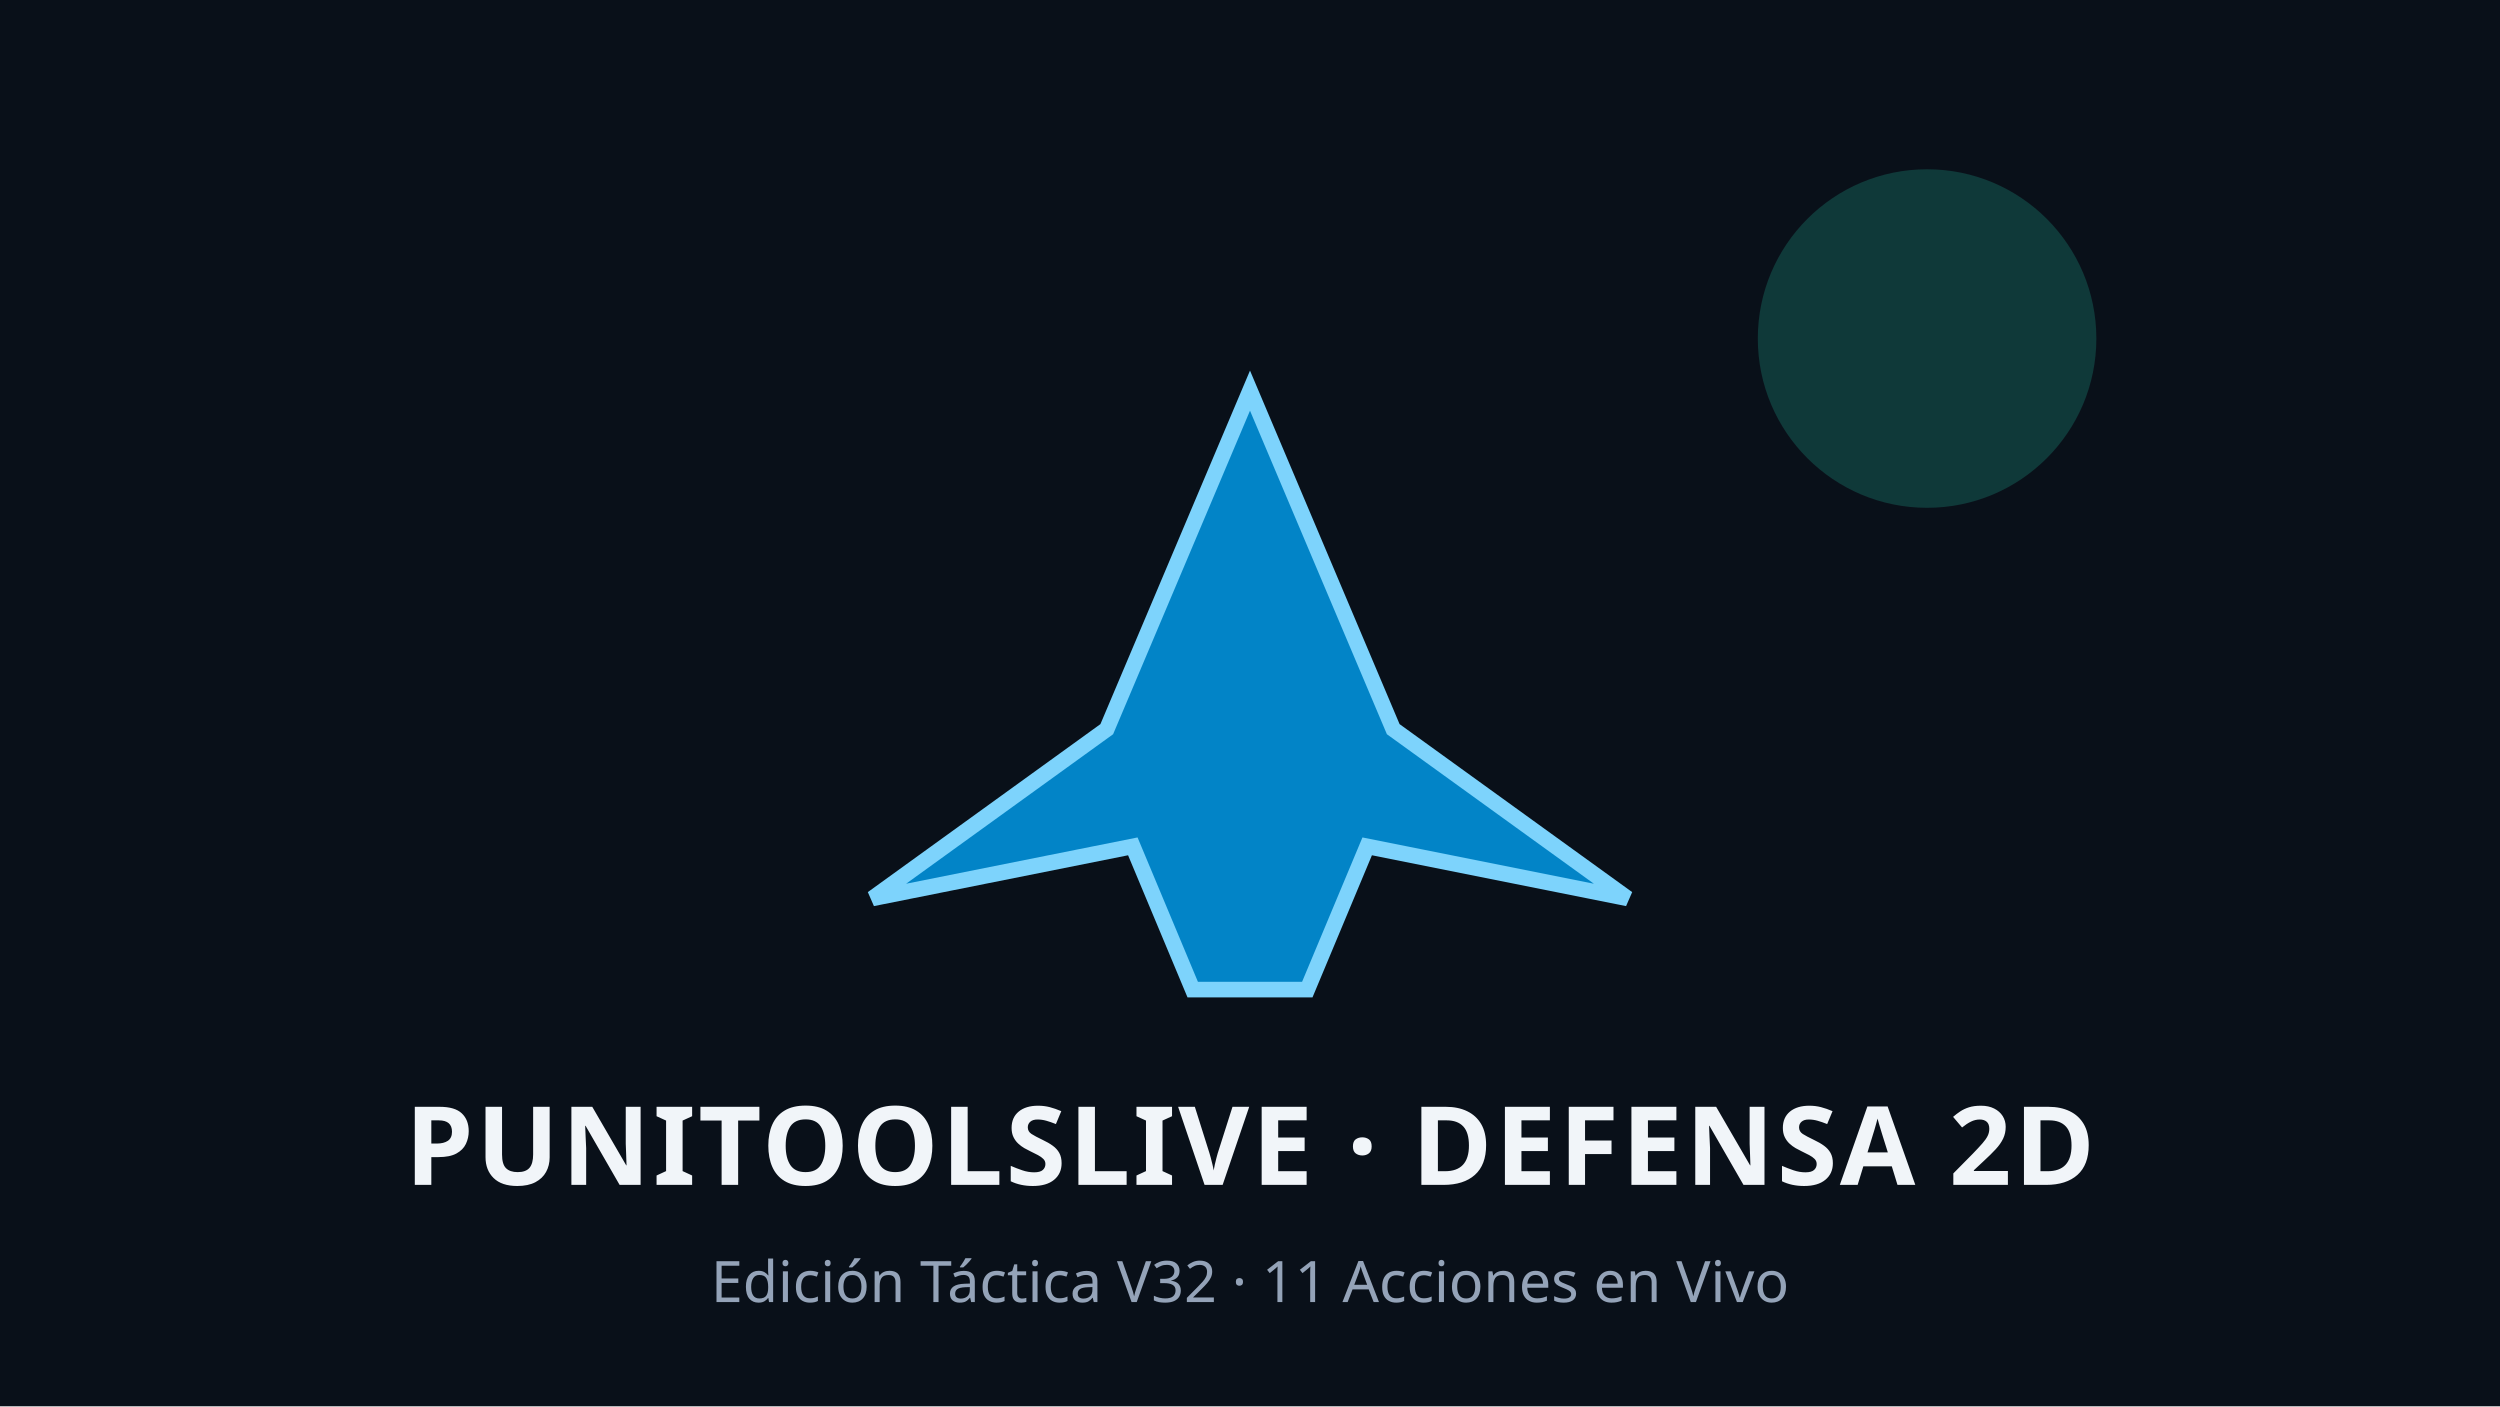
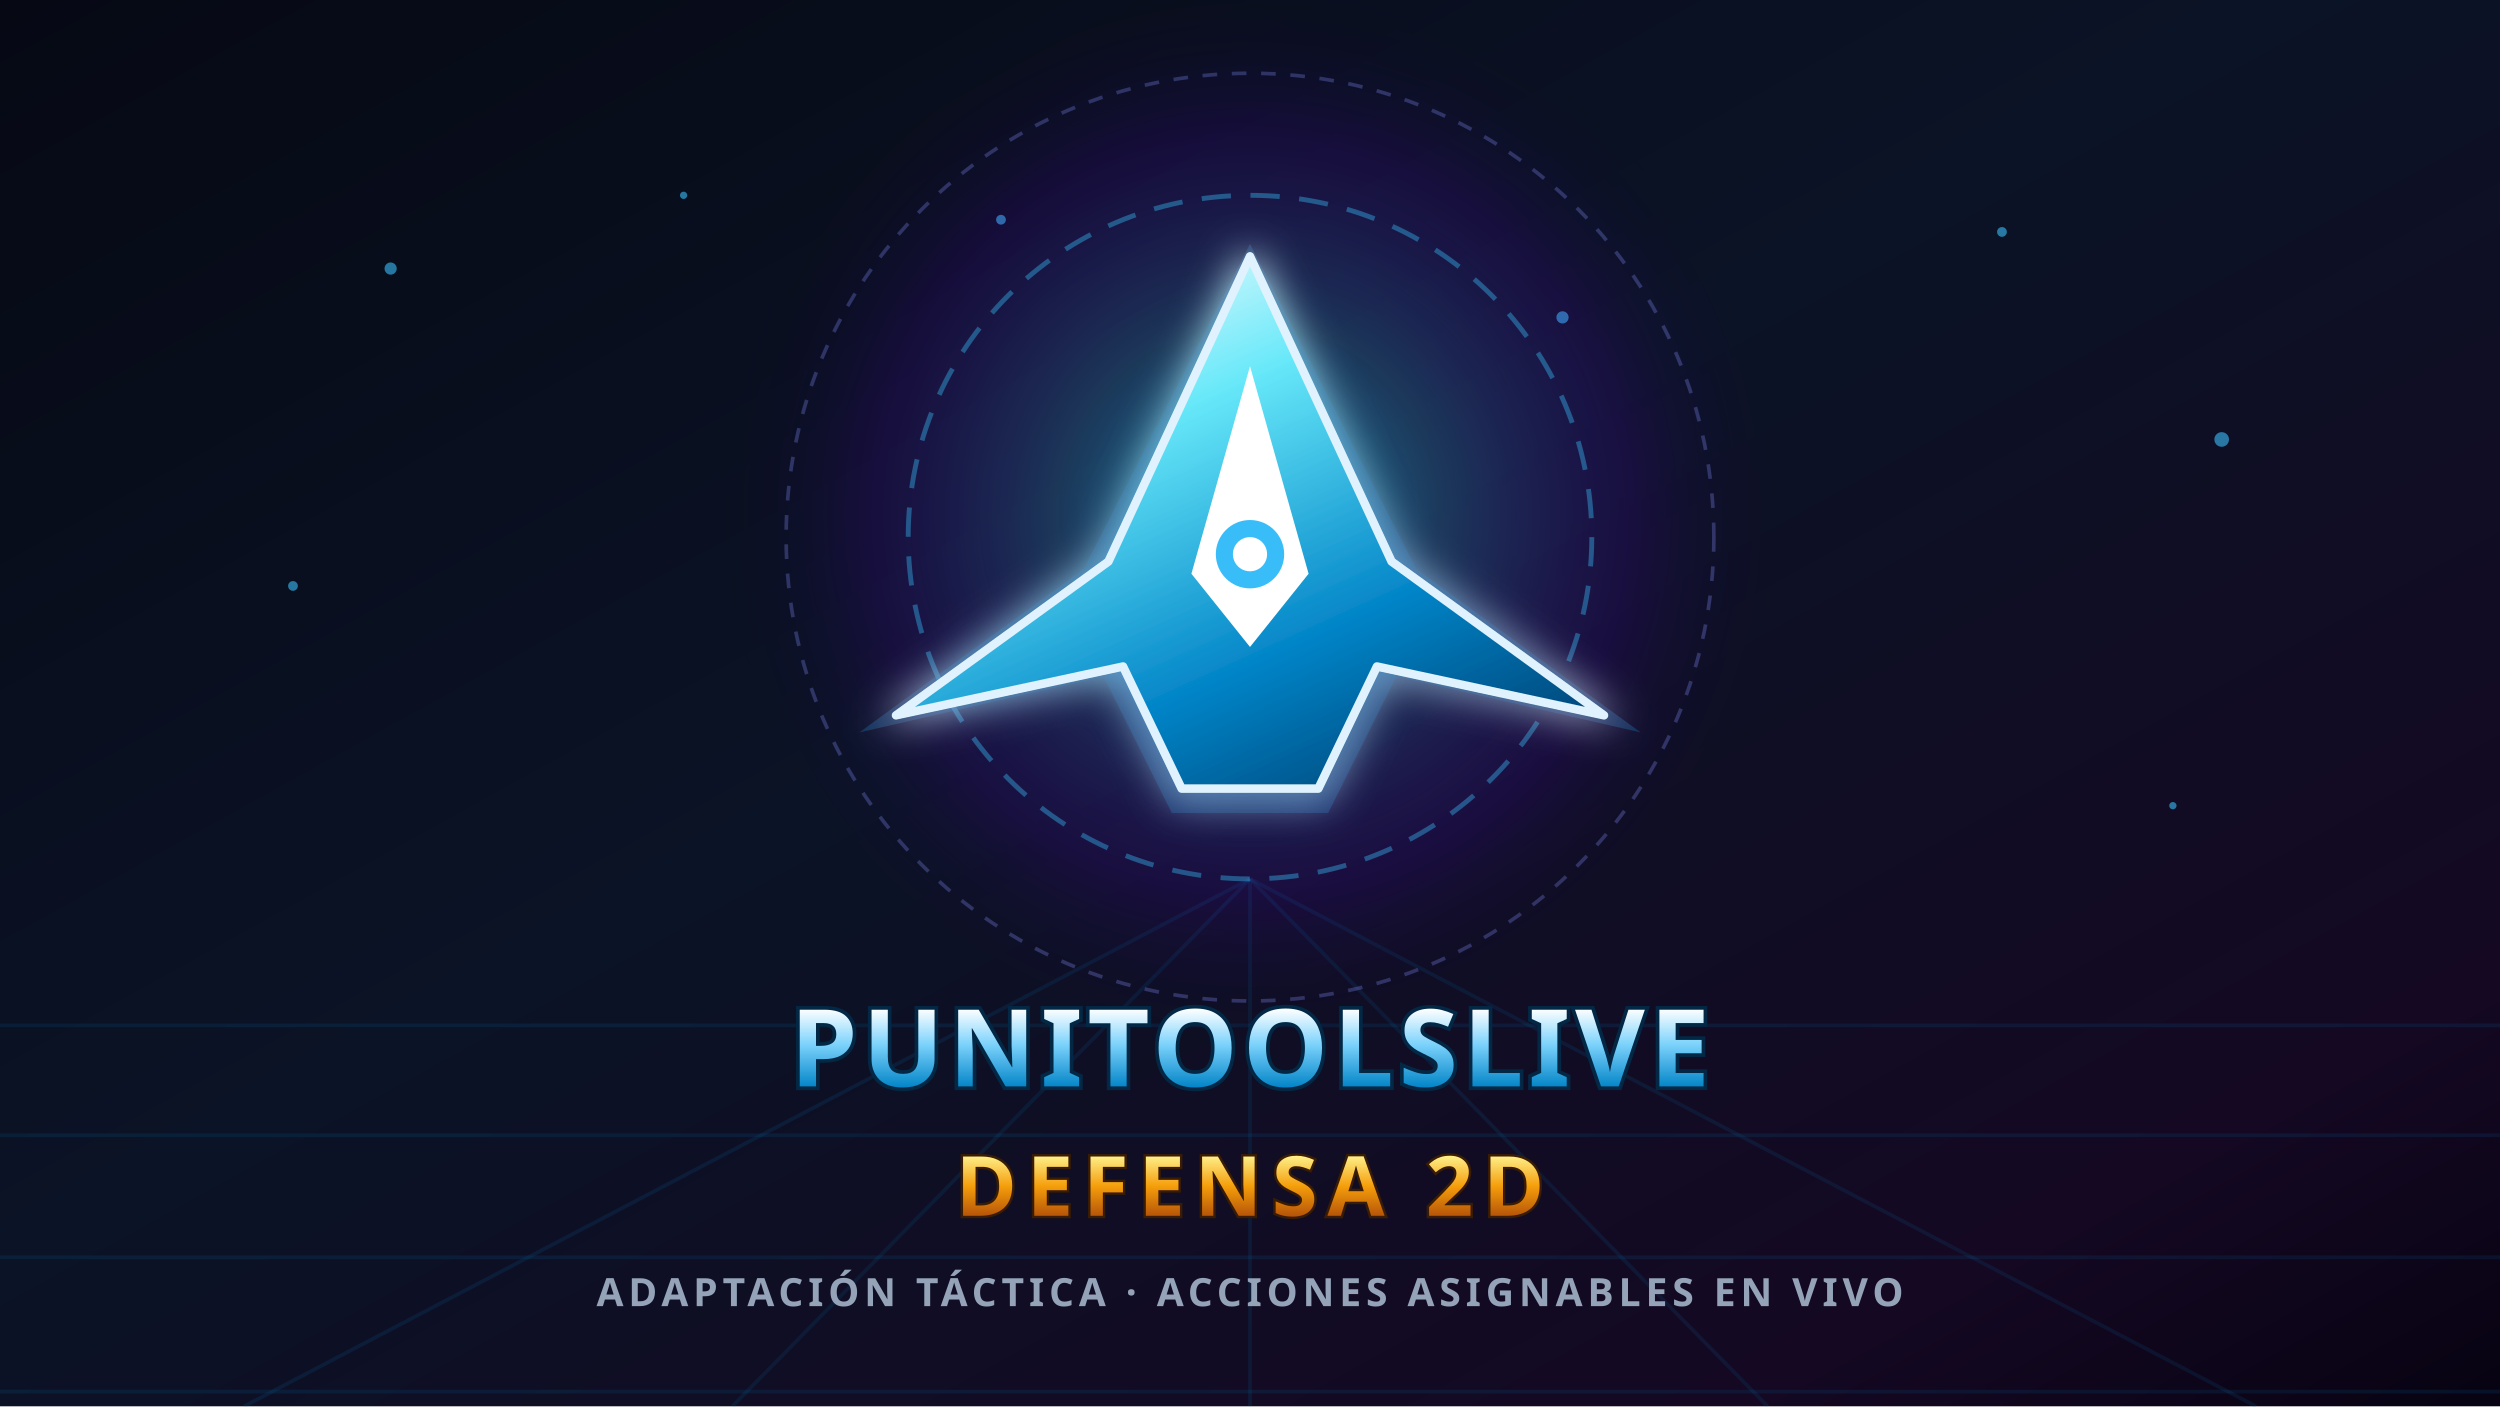
- <svg xmlns="http://www.w3.org/2000/svg" width="960" height="540" viewBox="0 0 960 540">
-   <rect width="960" height="540" fill="#091019" />
-   <circle cx="740" cy="130" r="65" fill="#134e4a" opacity="0.65" />
-   <path d="M480 150L535 280L625 345L525 325L502 380L458 380L435 325L335 345L425 280Z" fill="#0284c7" stroke="#7dd3fc" stroke-width="6" />
-   <text x="480" y="455" text-anchor="middle" fill="#f1f5f9" font-family="sans-serif" font-weight="800" font-size="42" letter-spacing="1">PUNITOOLSLIVE · DEFENSA 2D</text>
-   <text x="480" y="500" text-anchor="middle" fill="#94a3b8" font-family="sans-serif" font-size="22">Edición Táctica V32 · 11 Acciones en Vivo</text>
+ <svg xmlns="http://www.w3.org/2000/svg" viewBox="0 0 1024 576" width="100%" height="100%">
+   <defs>
+     <linearGradient id="spaceBg" x1="0%" y1="0%" x2="100%" y2="100%">
+       <stop offset="0%" stop-color="#060914" />
+       <stop offset="45%" stop-color="#0b1326" />
+       <stop offset="85%" stop-color="#140822" />
+       <stop offset="100%" stop-color="#070312" />
+     </linearGradient>
+     <radialGradient id="portalGlow" cx="50%" cy="48%" r="48%">
+       <stop offset="0%" stop-color="#00f2fe" stop-opacity="0.55" />
+       <stop offset="35%" stop-color="#4facfe" stop-opacity="0.25" />
+       <stop offset="70%" stop-color="#7000ff" stop-opacity="0.12" />
+       <stop offset="100%" stop-color="#000000" stop-opacity="0" />
+     </radialGradient>
+     <linearGradient id="shipMetal" x1="20%" y1="0%" x2="80%" y2="100%">
+       <stop offset="0%" stop-color="#ffffff" />
+       <stop offset="30%" stop-color="#67e8f9" />
+       <stop offset="70%" stop-color="#0284c7" />
+       <stop offset="100%" stop-color="#034375" />
+     </linearGradient>
+     <linearGradient id="titleCyan" x1="0%" y1="0%" x2="0%" y2="100%">
+       <stop offset="0%" stop-color="#ffffff" />
+       <stop offset="45%" stop-color="#7dd3fc" />
+       <stop offset="100%" stop-color="#0284c7" />
+     </linearGradient>
+     <linearGradient id="titleGold" x1="0%" y1="0%" x2="0%" y2="100%">
+       <stop offset="0%" stop-color="#fef08a" />
+       <stop offset="50%" stop-color="#f59e0b" />
+       <stop offset="100%" stop-color="#b45309" />
+     </linearGradient>
+     <filter id="neonShield" x="-20%" y="-20%" width="140%" height="140%">
+       <feGaussianBlur stdDeviation="8" result="blur" />
+       <feMerge>
+         <feMergeNode in="blur" />
+         <feMergeNode in="SourceGraphic" />
+       </feMerge>
+     </filter>
+   </defs>
+   <rect width="1024" height="576" fill="url(#spaceBg)" />
+   <g stroke="rgba(2, 132, 199, 0.12)" stroke-width="1.5">
+     <line x1="0" y1="420" x2="1024" y2="420" />
+     <line x1="0" y1="465" x2="1024" y2="465" />
+     <line x1="0" y1="515" x2="1024" y2="515" />
+     <line x1="0" y1="570" x2="1024" y2="570" />
+     <line x1="512" y1="360" x2="100" y2="576" />
+     <line x1="512" y1="360" x2="300" y2="576" />
+     <line x1="512" y1="360" x2="512" y2="576" />
+     <line x1="512" y1="360" x2="724" y2="576" />
+     <line x1="512" y1="360" x2="924" y2="576" />
+   </g>
+   <g fill="#38bdf8" opacity="0.6">
+     <circle cx="160" cy="110" r="2.5" />
+     <circle cx="280" cy="80" r="1.5" />
+     <circle cx="820" cy="95" r="2" />
+     <circle cx="910" cy="180" r="3" />
+     <circle cx="120" cy="240" r="2" />
+     <circle cx="890" cy="330" r="1.5" />
+     <circle cx="410" cy="90" r="2" />
+     <circle cx="640" cy="130" r="2.5" />
+   </g>
+   <circle cx="512" cy="220" r="230" fill="url(#portalGlow)" />
+   <circle cx="512" cy="220" r="140" fill="none" stroke="#38bdf8" stroke-width="2" opacity="0.4" stroke-dasharray="12 8" />
+   <circle cx="512" cy="220" r="190" fill="none" stroke="#818cf8" stroke-width="1.5" opacity="0.3" stroke-dasharray="6 6" />
+   <g filter="url(#neonShield)" transform="translate(512, 215)">
+     <path d="M0 -115 L68 18 L160 85 L60 62 L32 118 L-32 118 L-60 62 L-160 85 L-68 18 Z" fill="rgba(2, 132, 199, 0.3)" />
+     <path d="M0 -110 L58 15 L145 78 L52 58 L28 108 L-28 108 L-52 58 L-145 78 L-58 15 Z" fill="url(#shipMetal)" stroke="#e0f2fe" stroke-width="3.5" stroke-linejoin="round" />
+     <path d="M0 -65 L24 20 L0 50 L-24 20 Z" fill="#ffffff" />
+     <circle cx="0" cy="12" r="14" fill="#38bdf8" />
+     <circle cx="0" cy="12" r="7" fill="#ffffff" />
+   </g>
+   <g text-anchor="middle" font-family="'Chakra Petch', 'Arial Black', sans-serif">
+     <text x="512" y="445" font-size="44" font-weight="900" letter-spacing="2" fill="url(#titleCyan)" stroke="#022845" stroke-width="3" paint-order="stroke fill">
+       PUNITOOLSLIVE
+     </text>
+     <text x="512" y="498" font-size="34" font-weight="800" letter-spacing="4" fill="url(#titleGold)" stroke="#3a1c02" stroke-width="2" paint-order="stroke fill">
+       DEFENSA 2D
+     </text>
+     <text x="512" y="535" font-size="16" font-weight="600" letter-spacing="2" fill="#94a3b8">
+       ADAPTACIÓN TÁCTICA · ACCIONES ASIGNABLES EN VIVO
+     </text>
+   </g>
</svg>
